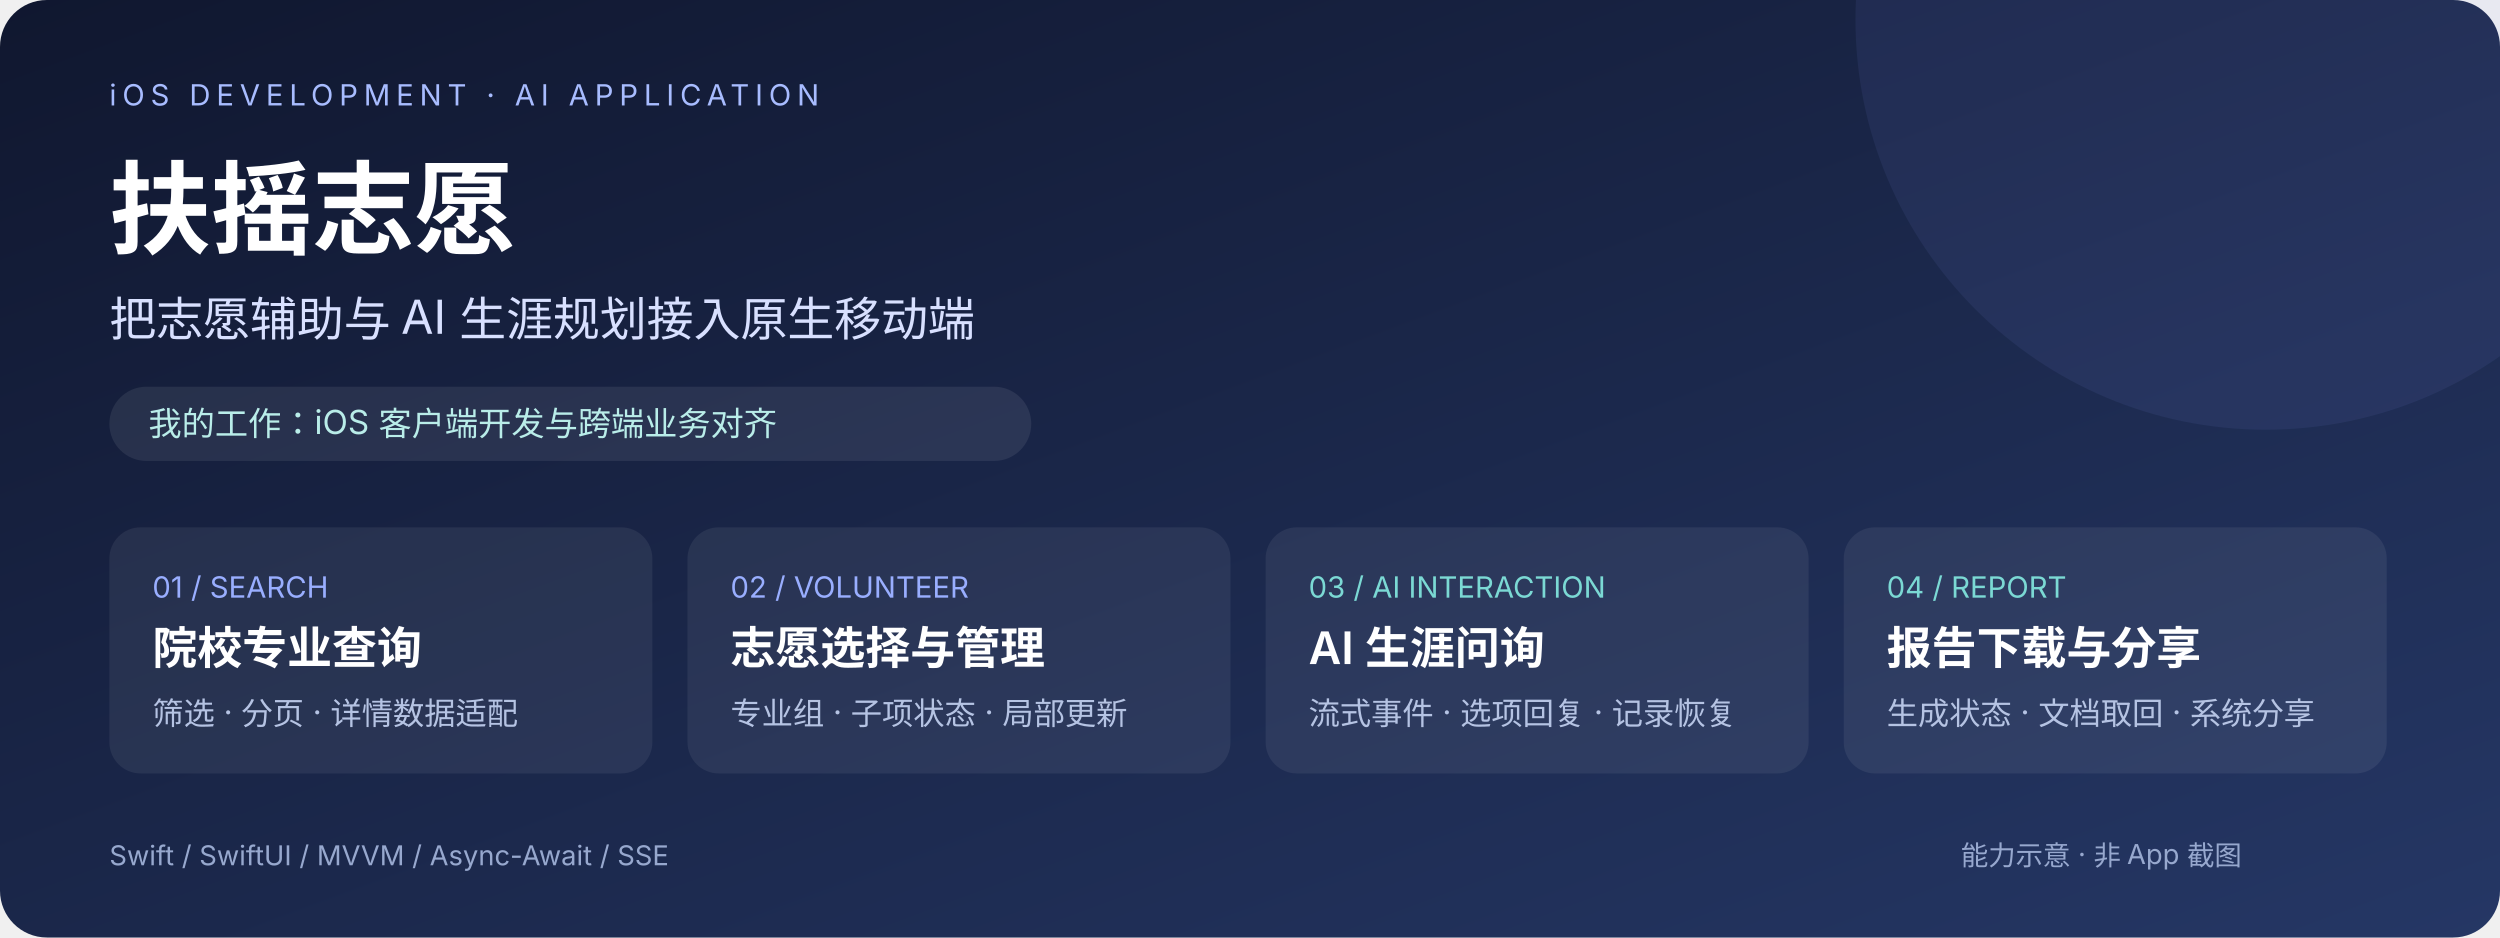
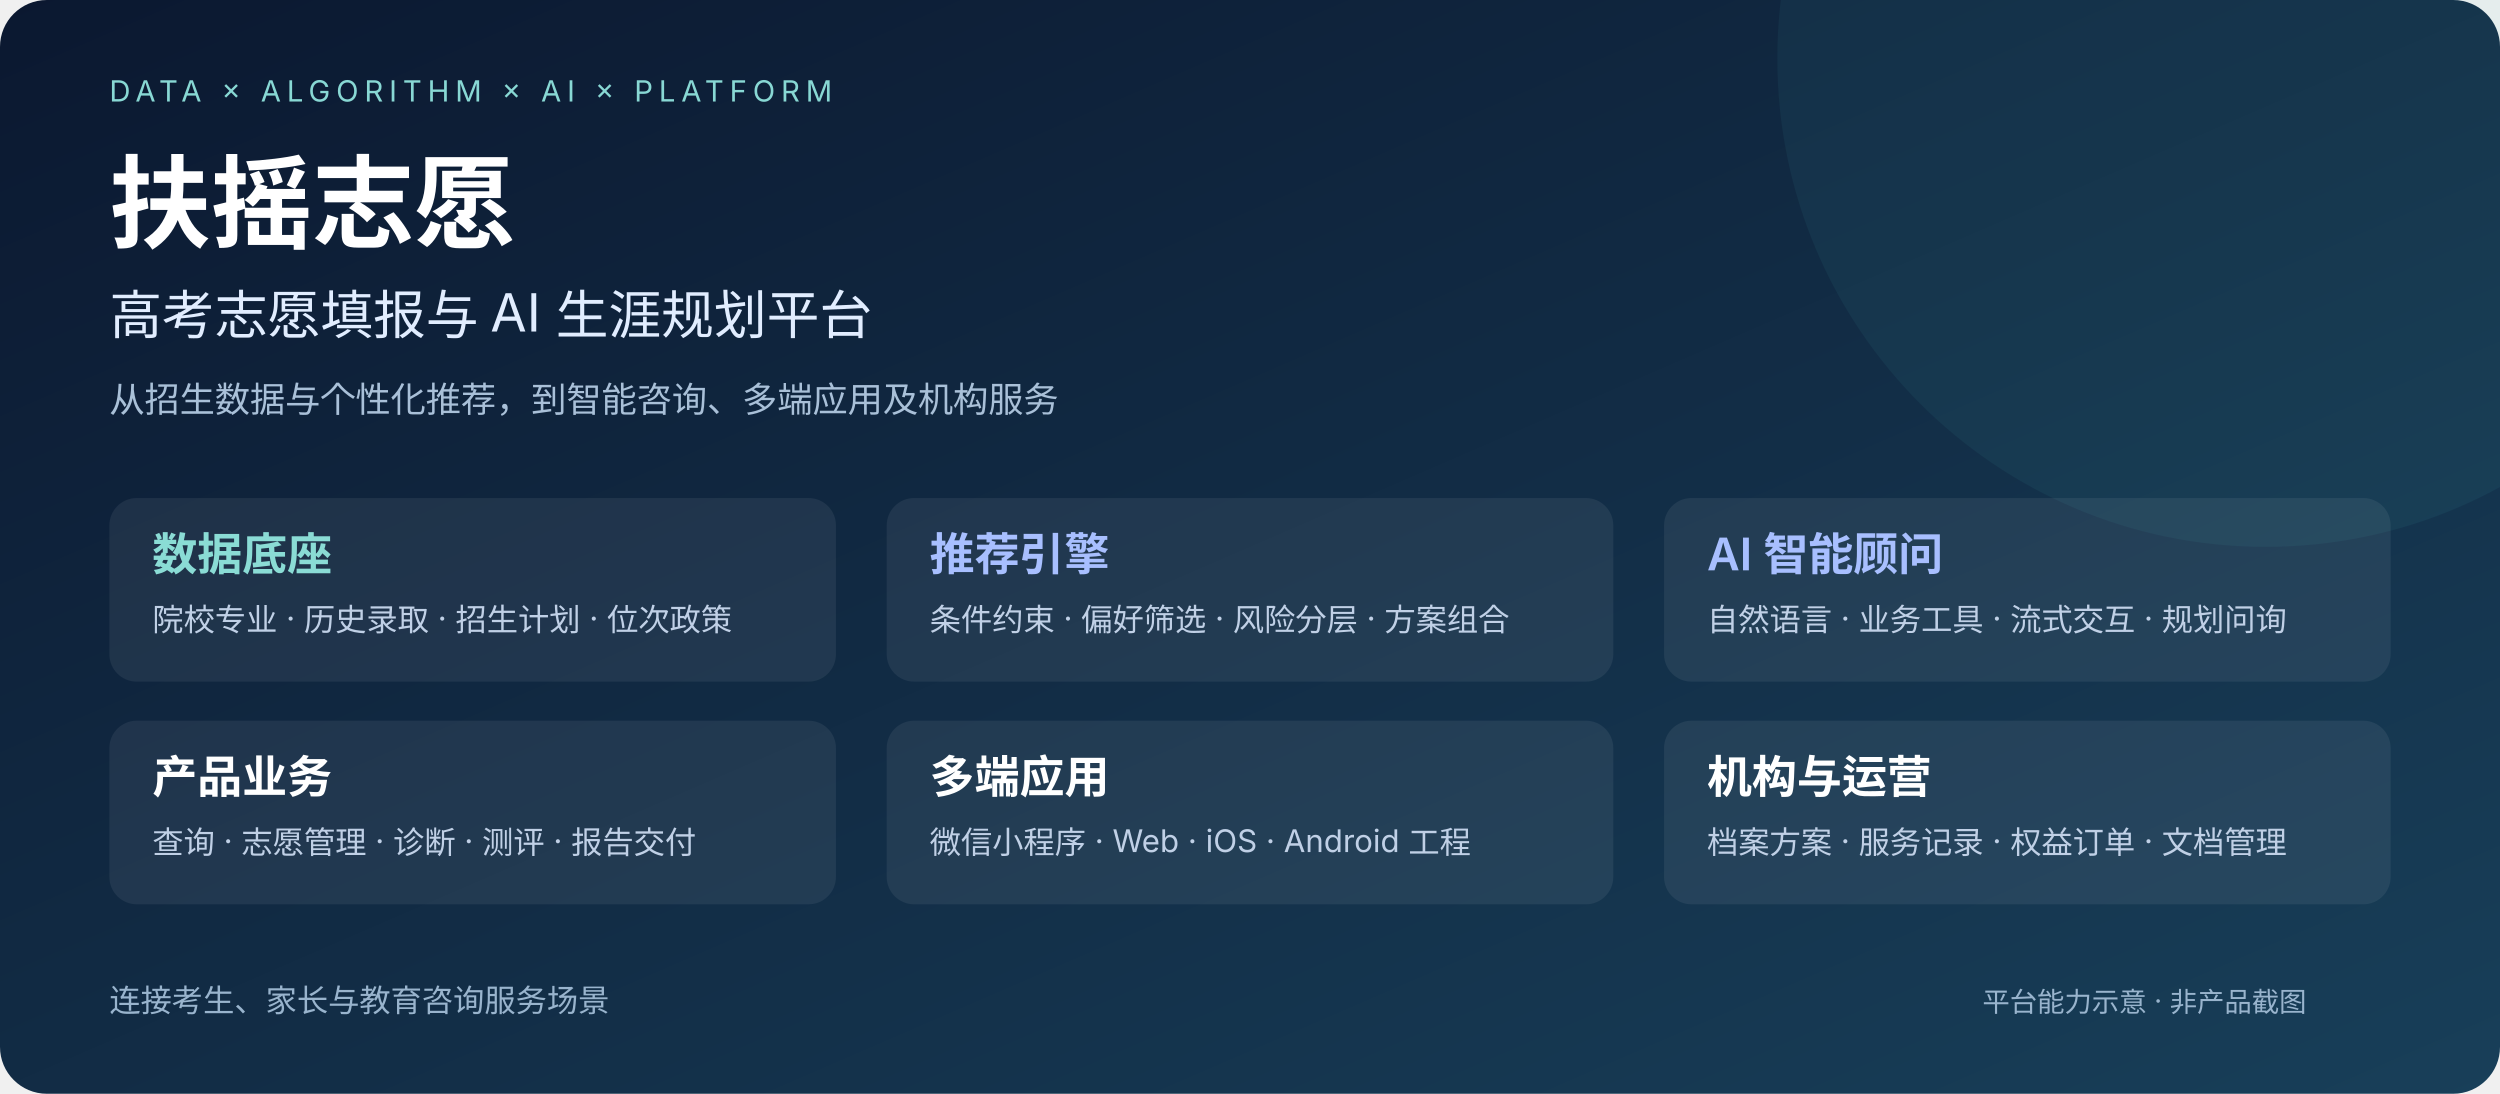
- <svg xmlns="http://www.w3.org/2000/svg" width="1280" height="480" viewBox="0 0 1280 480" role="img" aria-labelledby="title desc">
+ <svg xmlns="http://www.w3.org/2000/svg" width="1280" height="560" viewBox="0 0 1280 560" role="img" aria-labelledby="title desc">
  <defs>
    <linearGradient id="bg" x2="1" y2="1">
-       <stop stop-color="#10172f" />
-       <stop offset="1" stop-color="#253765" />
-     </linearGradient>
-     <linearGradient id="accent">
-       <stop stop-color="#a8bcff" />
-       <stop offset="1" stop-color="#79e4dc" />
+       <stop stop-color="#0b1830" />
+       <stop offset="1" stop-color="#183f59" />
    </linearGradient>
  </defs>
-   <rect width="1280" height="480" rx="24" fill="url(#bg)" />
-   <circle cx="1160" cy="10" r="210" fill="#8a9bff" opacity=".08" />
+   <rect width="1280" height="560" rx="24" fill="url(#bg)" />
+   <circle cx="1160" cy="30" r="250" fill="#46c5bf" opacity=".07" />
  <g font-family="-apple-system,BlinkMacSystemFont,'PingFang SC','Microsoft YaHei',sans-serif">
-     <text x="56" y="54" fill="#a8bcff" font-size="15" letter-spacing="3">iOS DEVELOPMENT · AI APPLICATION</text>
-     <text x="56" y="126" fill="#ffffff" font-size="52" font-weight="700">扶摇志愿</text>
-     <text x="56" y="172" fill="#d8e0ff" font-size="24">把志愿辅助与 AI 生涯规划接入原生移动端</text>
-     <rect x="56" y="198" width="472" height="38" rx="19" fill="#ffffff" opacity=".08" />
-     <text x="76" y="223" fill="#b9ede9" font-size="17">我的工作：iOS 客户端开发与跨端业务对齐</text>
-     <g transform="translate(56 270)">
-       <rect width="278" height="126" rx="16" fill="#ffffff" opacity=".07" />
-       <text x="22" y="36" fill="#99aeff" font-size="15">01 / SEARCH</text>
-       <text x="22" y="70" fill="#ffffff" font-size="23" font-weight="600">院校专业查询</text>
-       <text x="22" y="101" fill="#b5c3e3" font-size="16">筛选 · 分页 · 详情数据适配</text>
+     <text x="56" y="52" fill="#88d8d4" font-size="15" letter-spacing="3">DATA × ALGORITHM × AI × PLATFORM</text>
+     <text x="56" y="123" fill="#ffffff" font-size="52" font-weight="700">扶摇志愿</text>
+     <text x="56" y="171" fill="#e1edff" font-size="27">高考志愿填报与 AI 生涯规划平台</text>
+     <text x="56" y="211" fill="#a9c0d8" font-size="18">从招生数据与个性化推荐，到智能咨询、多端应用及机构服务</text>
+     <g transform="translate(56 255)">
+       <rect width="372" height="94" rx="14" fill="#ffffff" opacity=".07" />
+       <text x="22" y="37" fill="#8adcd5" font-size="23" font-weight="600">数据底座</text>
+       <text x="22" y="68" fill="#c0d0e6" font-size="16">院校专业 · 历史录取 · 招生计划 · 位次政策</text>
    </g>
-     <g transform="translate(352 270)">
-       <rect width="278" height="126" rx="16" fill="#ffffff" opacity=".07" />
-       <text x="22" y="36" fill="#99aeff" font-size="15">02 / VOLUNTEER</text>
-       <text x="22" y="70" fill="#ffffff" font-size="23" font-weight="600">志愿选择与管理</text>
-       <text x="22" y="101" fill="#b5c3e3" font-size="16">专业组 · 子项状态 · 局部更新</text>
+     <g transform="translate(454 255)">
+       <rect width="372" height="94" rx="14" fill="#ffffff" opacity=".07" />
+       <text x="22" y="37" fill="#a8bfff" font-size="23" font-weight="600">推荐引擎</text>
+       <text x="22" y="68" fill="#c0d0e6" font-size="16">条件约束 · 偏好筛选 · 风险分层 · 方案组合</text>
    </g>
-     <g transform="translate(648 270)">
-       <rect width="278" height="126" rx="16" fill="#ffffff" opacity=".07" />
-       <text x="22" y="36" fill="#7bd9d4" font-size="15">03 / AI INTERACTION</text>
-       <text x="22" y="70" fill="#ffffff" font-size="23" font-weight="600">AI 生涯问询</text>
-       <text x="22" y="101" fill="#b5c3e3" font-size="16">流式事件 · 选项回复 · 记录恢复</text>
+     <g transform="translate(852 255)">
+       <rect width="372" height="94" rx="14" fill="#ffffff" opacity=".07" />
+       <text x="22" y="37" fill="#a8bfff" font-size="23" font-weight="600">AI 智能顾问</text>
+       <text x="22" y="68" fill="#c0d0e6" font-size="16">自然语言 · 业务工具 · 流式交互 · 规划问询</text>
    </g>
-     <g transform="translate(944 270)">
-       <rect width="278" height="126" rx="16" fill="#ffffff" opacity=".07" />
-       <text x="22" y="36" fill="#7bd9d4" font-size="15">04 / REPORT</text>
-       <text x="22" y="70" fill="#ffffff" font-size="23" font-weight="600">报告下载与分享</text>
-       <text x="22" y="101" fill="#b5c3e3" font-size="16">生成状态 · 文档取回 · 系统分享</text>
+     <g transform="translate(56 369)">
+       <rect width="372" height="94" rx="14" fill="#ffffff" opacity=".07" />
+       <text x="22" y="37" fill="#ffffff" font-size="23" font-weight="600">产品业务</text>
+       <text x="22" y="68" fill="#c0d0e6" font-size="16">查询 · 志愿管理 · 诊断 · 测评 · 报告交付</text>
    </g>
-     <text x="56" y="443" fill="#97a8ce" font-size="14">Swift / SwiftUI / MVVM / Async-Await / SSE</text>
-     <text x="1004" y="443" fill="#97a8ce" font-size="14">能力示意 · 非 App 截图</text>
+     <g transform="translate(454 369)">
+       <rect width="372" height="94" rx="14" fill="#ffffff" opacity=".07" />
+       <text x="22" y="37" fill="#ffffff" font-size="23" font-weight="600">多端应用</text>
+       <text x="22" y="68" fill="#c0d0e6" font-size="16">微信小程序 · Web · iOS · Android 工程</text>
+     </g>
+     <g transform="translate(852 369)">
+       <rect width="372" height="94" rx="14" fill="#ffffff" opacity=".07" />
+       <text x="22" y="37" fill="#ffffff" font-size="23" font-weight="600">机构与运营</text>
+       <text x="22" y="68" fill="#c0d0e6" font-size="16">档案方案 · 服务记录 · 权益订单 · 文档管理</text>
+     </g>
+     <text x="56" y="518" fill="#99b4cd" font-size="16">连接考生、家长与教育咨询服务场景</text>
+     <text x="1015" y="518" fill="#99b4cd" font-size="14">平台能力示意 · 非产品截图</text>
  </g>
</svg>
